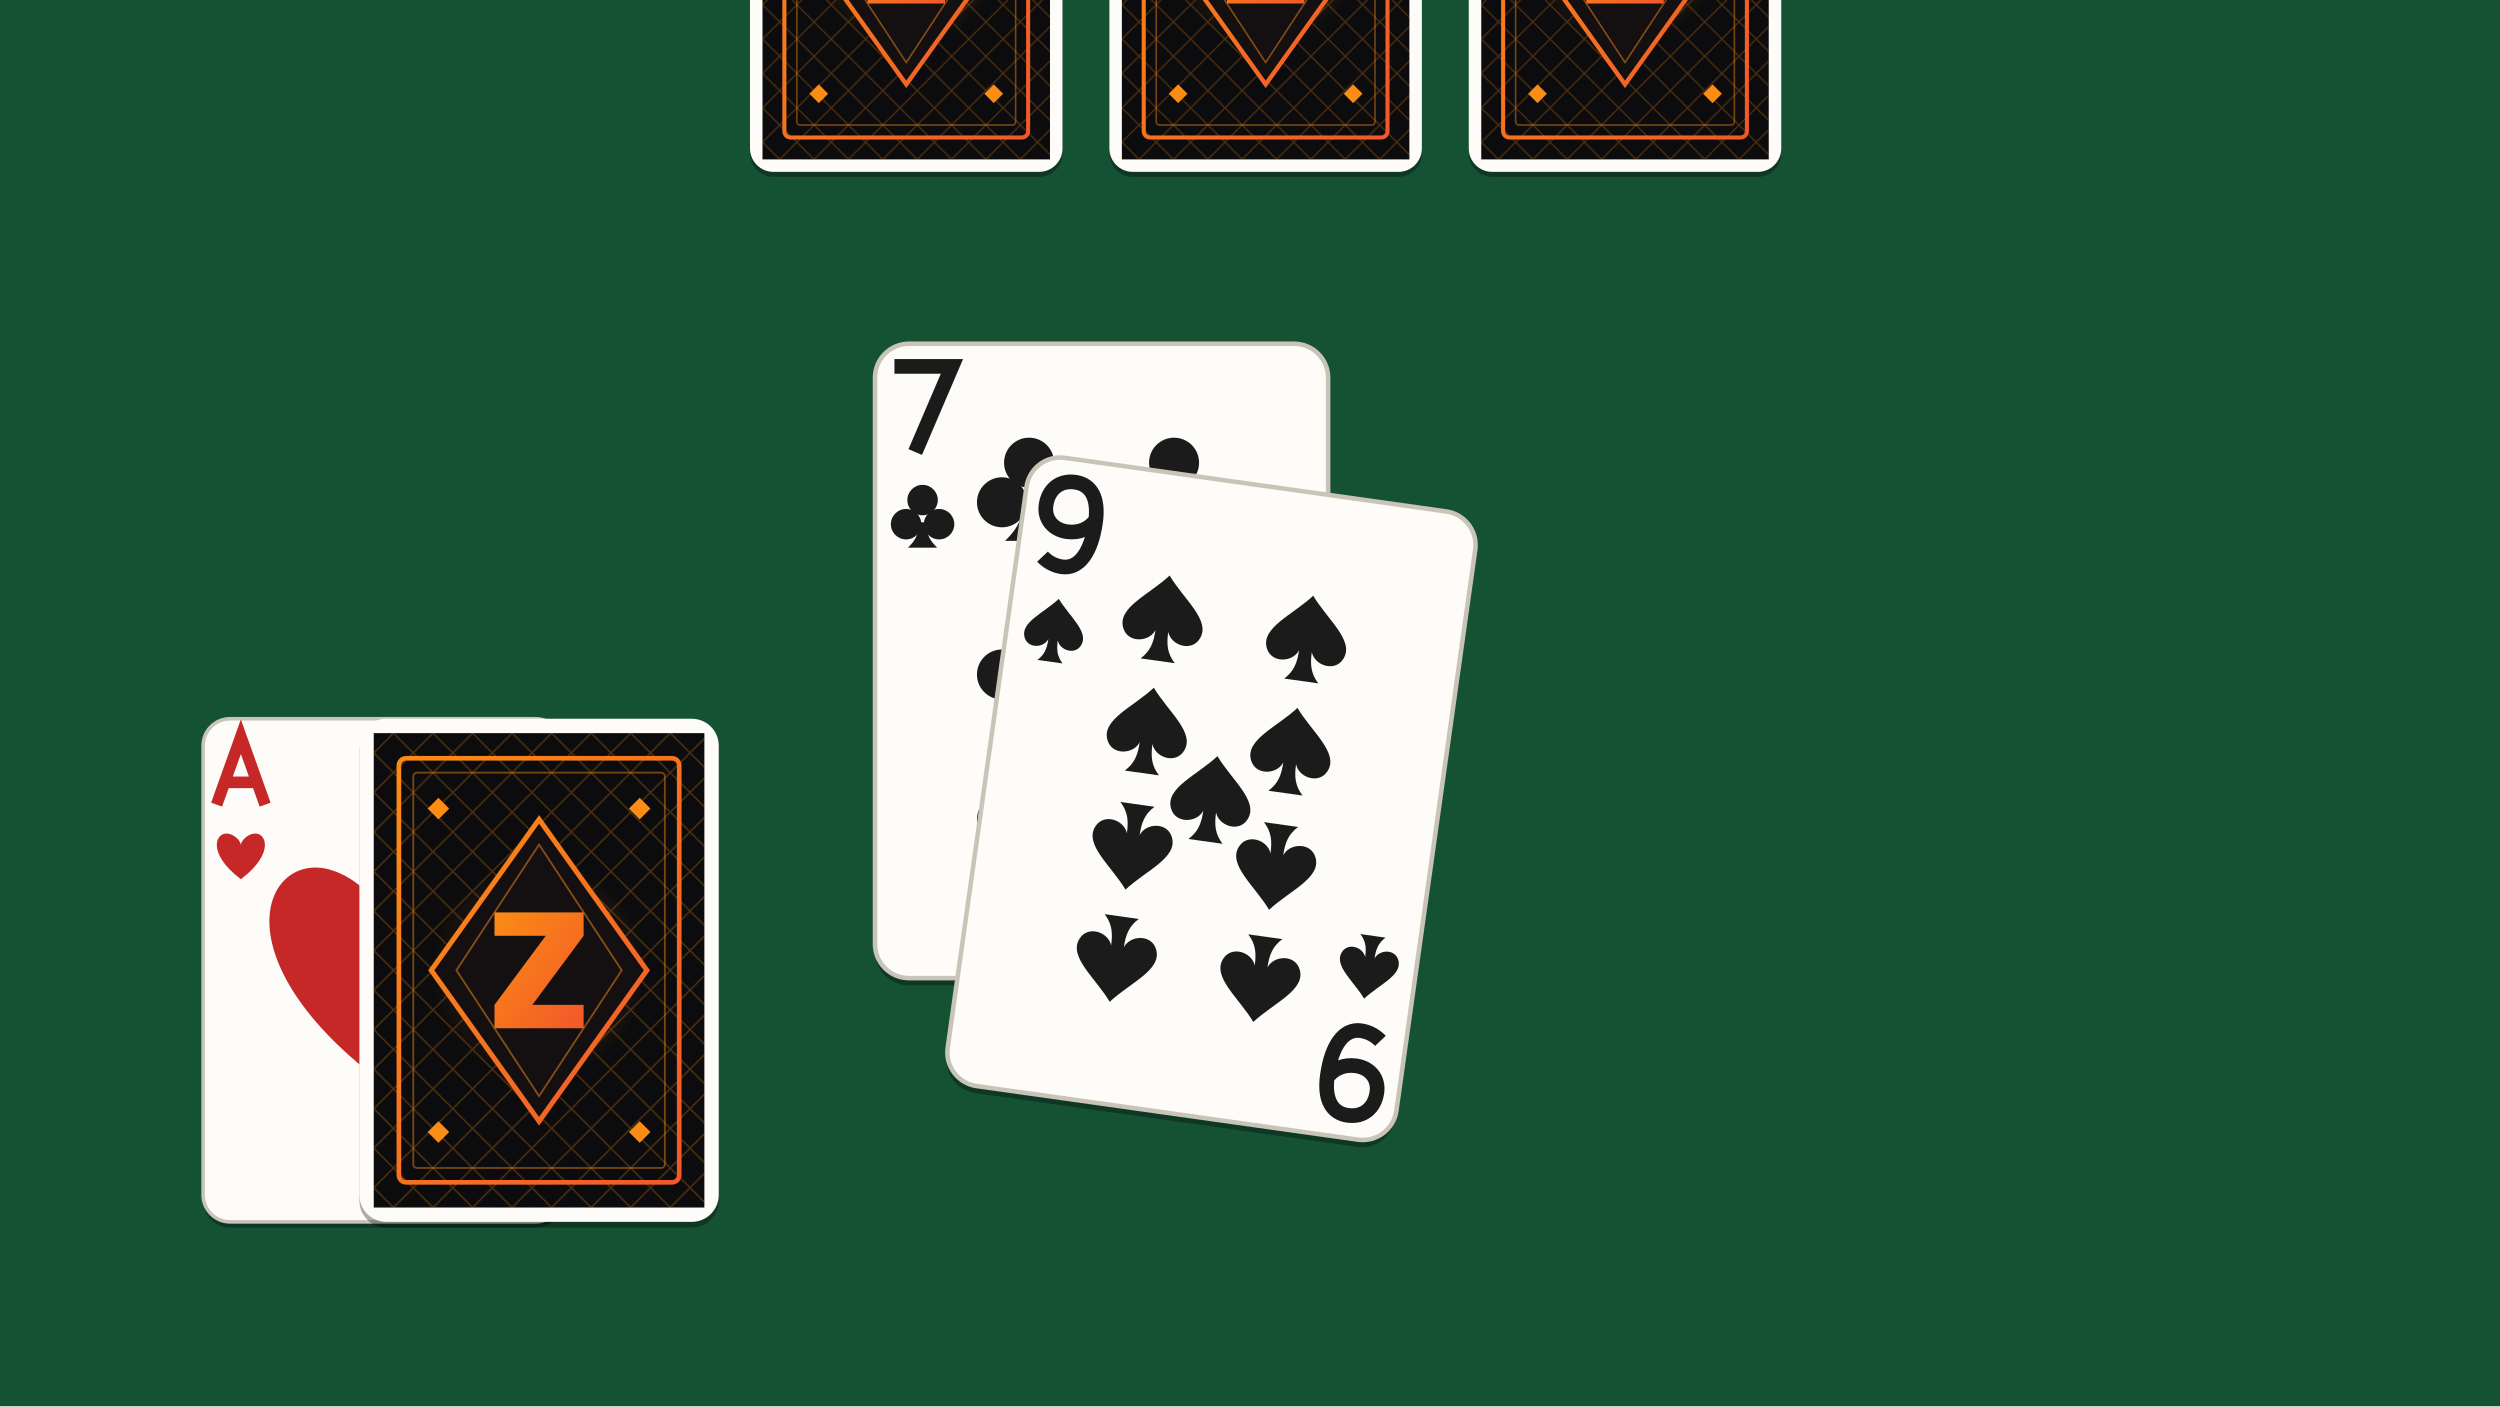
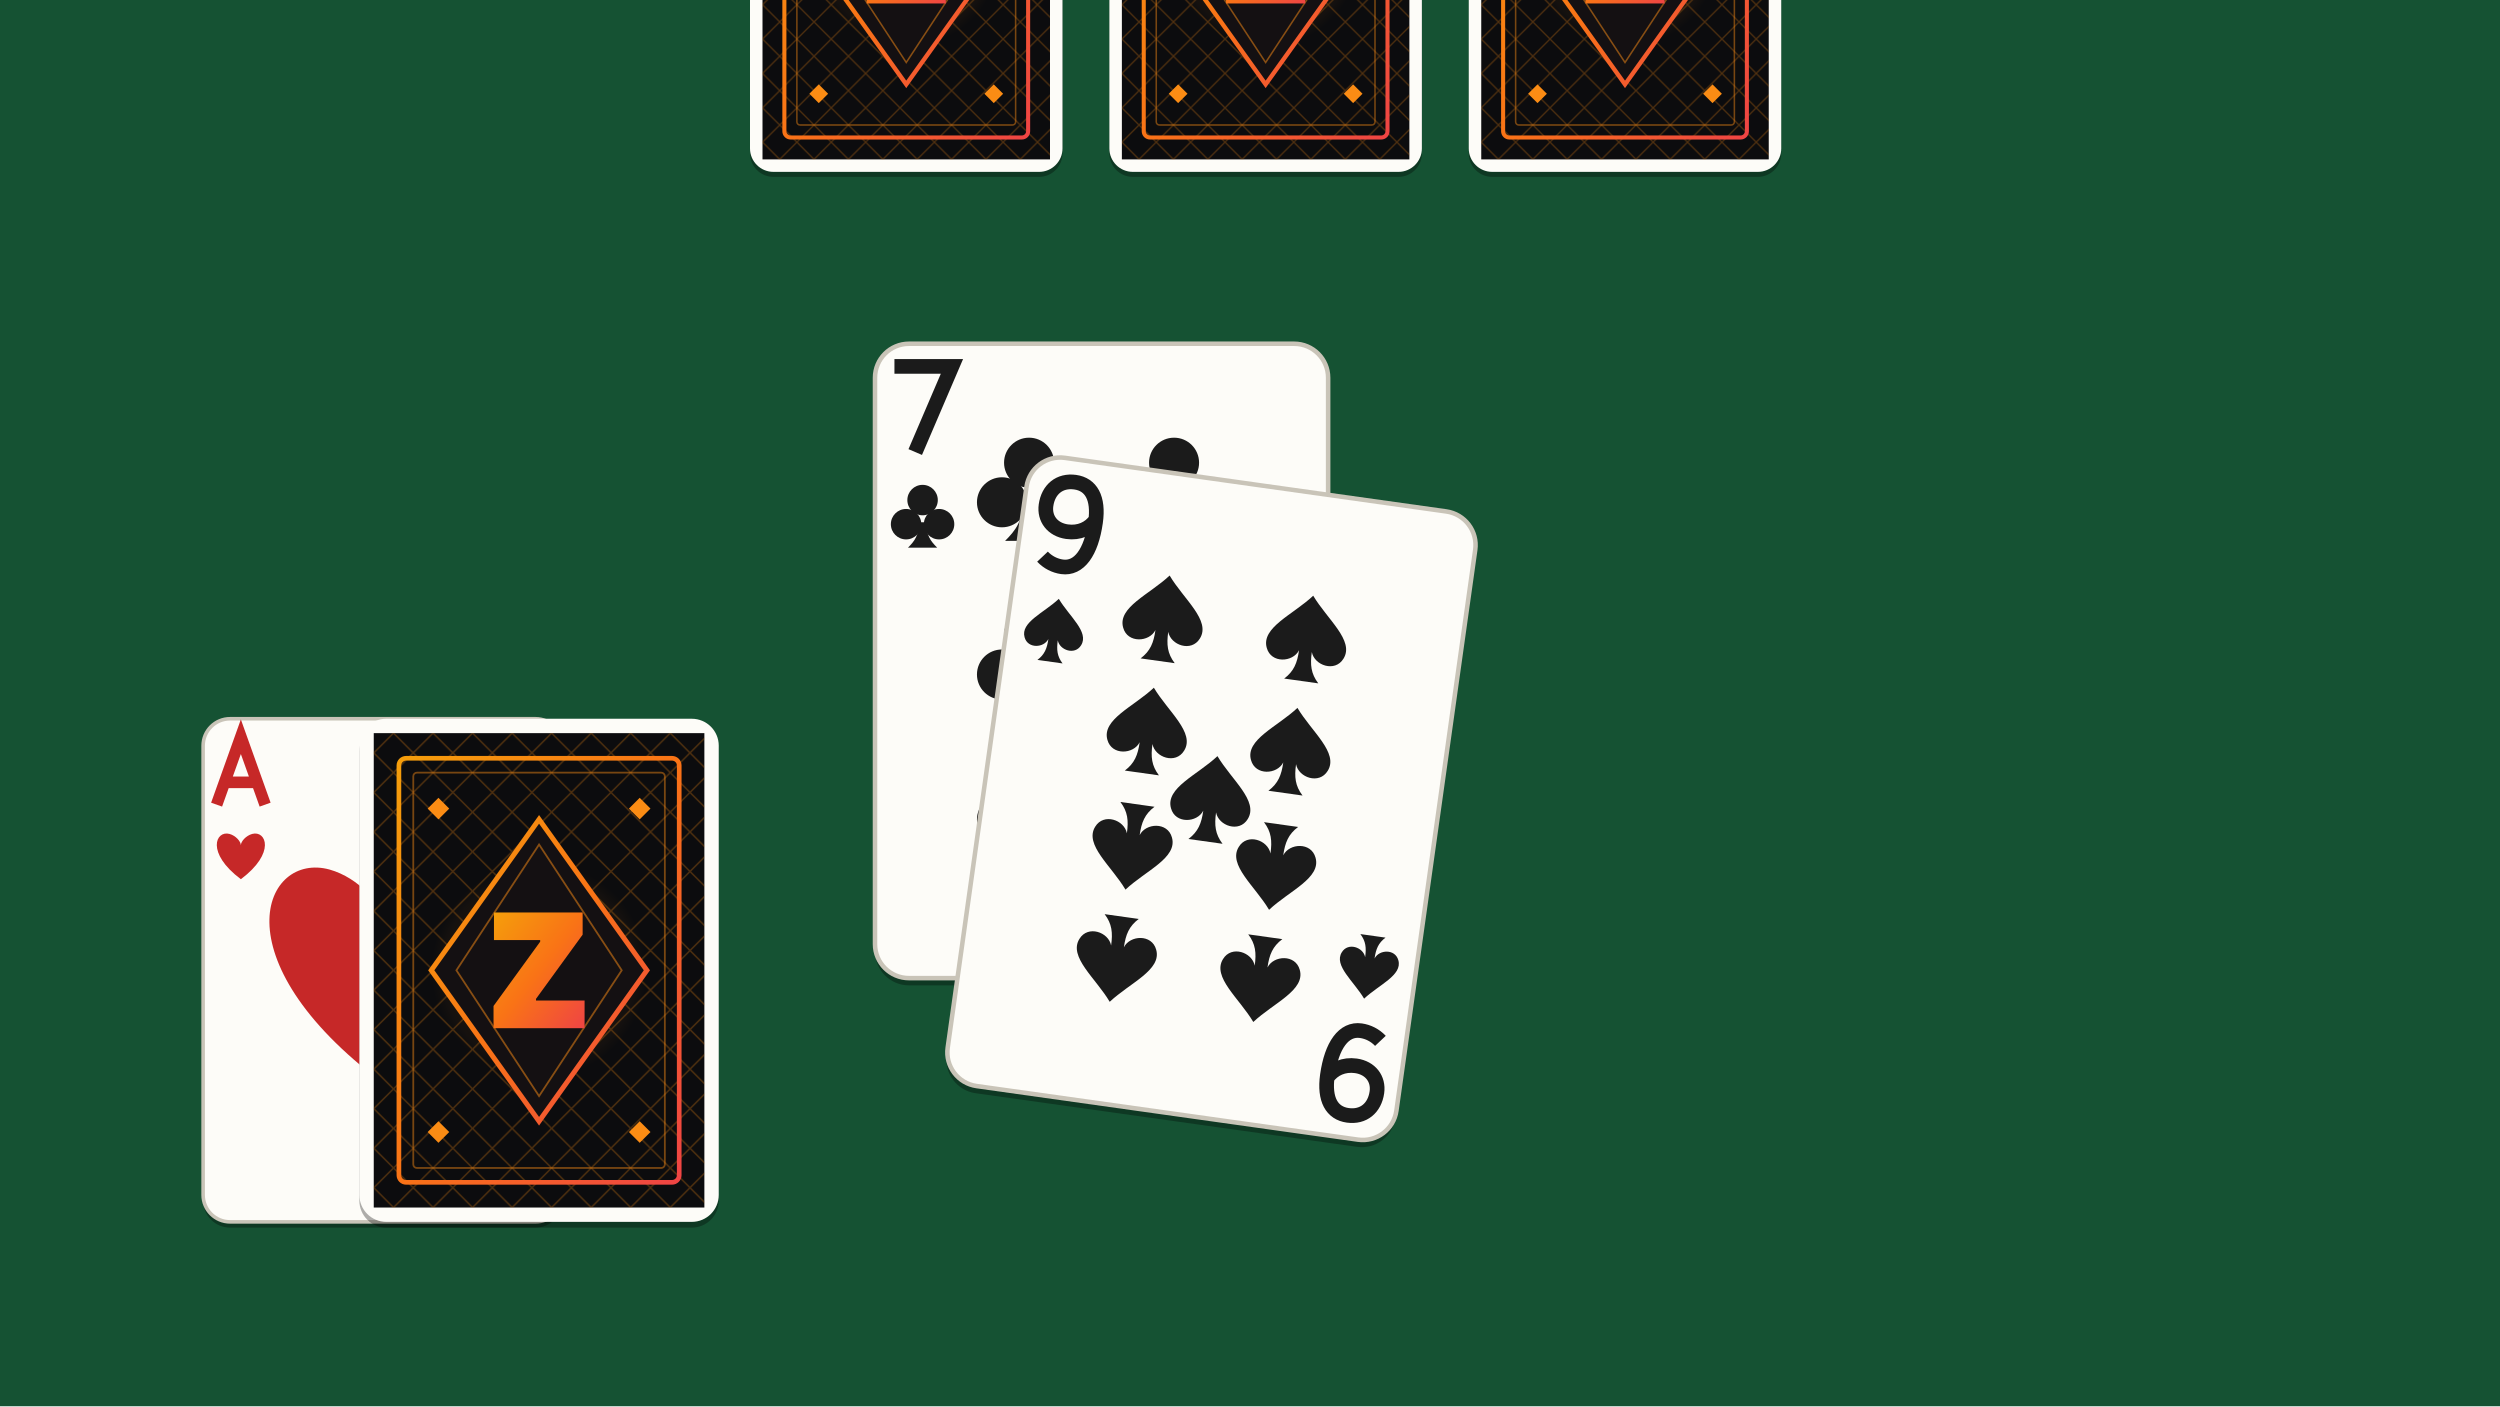
<svg xmlns="http://www.w3.org/2000/svg" width="320" height="180" viewBox="0 0 320 180">
  <defs>
    <clipPath id="zs-card">
      <rect width="100" height="140" rx="7.5" />
    </clipPath>
    <pattern id="zc-p-zimi" width="11" height="11" patternUnits="userSpaceOnUse">
      <path d="M5.5 0 11 5.5 5.5 11 0 5.5z" fill="none" stroke="#fb8c14" stroke-width=".45" opacity=".26" />
    </pattern>
    <linearGradient id="zc-g-mark" x1="0" y1="0" x2="1" y2="1">
-       <stop offset="0" stop-color="#fb8c14" />
-       <stop offset="1" stop-color="#f2582a" />
+       <stop offset="0" stop-color="#f59e0b" />
+       <stop offset=".5" stop-color="#f97316" />
+       <stop offset="1" stop-color="#ef4444" />
    </linearGradient>
    <radialGradient id="zc-g-glow">
      <stop offset="0" stop-color="#fb8c14" stop-opacity=".34" />
      <stop offset="1" stop-color="#fb8c14" stop-opacity="0" />
    </radialGradient>
    <symbol id="zc-s-0" overflow="visible">
      <circle cy="-5" r="4.8" />
      <circle cx="-5.2" cy="2.6" r="4.8" />
      <circle cx="5.2" cy="2.6" r="4.8" />
      <path d="M-1.3 2C-1 6-2.6 8-4.6 10h9.2C2.6 8 1 6 1.3 2z" />
    </symbol>
    <symbol id="zc-s-3" overflow="visible">
      <path d="M0-10C-4-5-11-1-9 3.5-7.5 7-2.5 6-1.5 3-1.5 6-2 8-4 10h8C2 8 1.5 6 1.5 3 2.5 6 7.5 7 9 3.5 11-1 4-5 0-10z" />
    </symbol>
    <symbol id="zc-s-2" overflow="visible">
      <path d="M0 9.5C-14-1-10-10-4.5-8.5-2-7.8 0-5.5 0-4 0-5.5 2-7.8 4.5-8.5 10-10 14-1 0 9.5z" />
    </symbol>
  </defs>
  <rect width="320" height="180" fill="#155233" />
  <g transform="translate(96 -34) scale(0.4)">
    <rect y="1.6" width="100" height="140" rx="7.5" fill="rgba(0,0,0,0.32)" />
    <g clip-path="url(#zs-card)">
      <svg width="100" height="140" viewBox="0 0 100 140" preserveAspectRatio="xMidYMid slice" aria-hidden="true">
        <rect width="100" height="140" fill="#fdfcf8" />
        <svg x="4" y="4" width="92" height="132" viewBox="0 0 92 132" overflow="hidden">
          <rect width="92" height="132" fill="#0c0c0e" />
          <rect width="92" height="132" fill="url(#zc-p-zimi)" />
          <rect x="7" y="7" width="78" height="118" rx="2" fill="none" stroke="url(#zc-g-mark)" stroke-width="1.3" />
          <rect x="11" y="11" width="70" height="110" rx="1" fill="none" stroke="#fb8c14" stroke-width=".5" opacity=".45" />
          <circle cx="46" cy="66" r="30" fill="url(#zc-g-glow)" />
          <path d="M46 24 76 66 46 108 16 66z" fill="#141012" stroke="url(#zc-g-mark)" stroke-width="1.4" />
          <path d="M46 31 69 66 46 101 23 66z" fill="none" stroke="#fb8c14" stroke-width=".5" opacity=".5" />
-           <path transform="translate(33.6 49.88) scale(0.62)" d="M0 0H40V10.5L17 41.5H40V52H0V41.5L23 10.5H0z" fill="url(#zc-g-mark)" />
+           <path transform="translate(46 66) scale(2.16456)" d="M-5.852 7.438L5.852 7.438L5.852 3.885L-0.392 3.885L-0.392 3.667L5.602 -4.583L5.602 -7.438L-5.798 -7.438L-5.798 -3.885L0.142 -3.885L0.142 -3.678L-5.852 4.583Z" fill="url(#zc-g-mark)" />
          <g fill="#fb8c14">
            <path d="M18 18l3 3-3 3-3-3zM74 18l3 3-3 3-3-3zM18 108l3 3-3 3-3-3zM74 108l3 3-3 3-3-3z" />
          </g>
        </svg>
      </svg>
    </g>
  </g>
  <g transform="translate(142 -34) scale(0.4)">
    <rect y="1.6" width="100" height="140" rx="7.5" fill="rgba(0,0,0,0.32)" />
    <g clip-path="url(#zs-card)">
      <svg width="100" height="140" viewBox="0 0 100 140" preserveAspectRatio="xMidYMid slice" aria-hidden="true">
        <rect width="100" height="140" fill="#fdfcf8" />
        <svg x="4" y="4" width="92" height="132" viewBox="0 0 92 132" overflow="hidden">
          <rect width="92" height="132" fill="#0c0c0e" />
          <rect width="92" height="132" fill="url(#zc-p-zimi)" />
          <rect x="7" y="7" width="78" height="118" rx="2" fill="none" stroke="url(#zc-g-mark)" stroke-width="1.3" />
          <rect x="11" y="11" width="70" height="110" rx="1" fill="none" stroke="#fb8c14" stroke-width=".5" opacity=".45" />
          <circle cx="46" cy="66" r="30" fill="url(#zc-g-glow)" />
          <path d="M46 24 76 66 46 108 16 66z" fill="#141012" stroke="url(#zc-g-mark)" stroke-width="1.4" />
          <path d="M46 31 69 66 46 101 23 66z" fill="none" stroke="#fb8c14" stroke-width=".5" opacity=".5" />
-           <path transform="translate(33.6 49.88) scale(0.62)" d="M0 0H40V10.5L17 41.5H40V52H0V41.5L23 10.5H0z" fill="url(#zc-g-mark)" />
+           <path transform="translate(46 66) scale(2.16456)" d="M-5.852 7.438L5.852 7.438L5.852 3.885L-0.392 3.885L-0.392 3.667L5.602 -4.583L5.602 -7.438L-5.798 -7.438L-5.798 -3.885L0.142 -3.885L0.142 -3.678L-5.852 4.583Z" fill="url(#zc-g-mark)" />
          <g fill="#fb8c14">
            <path d="M18 18l3 3-3 3-3-3zM74 18l3 3-3 3-3-3zM18 108l3 3-3 3-3-3zM74 108l3 3-3 3-3-3z" />
          </g>
        </svg>
      </svg>
    </g>
  </g>
  <g transform="translate(188 -34) scale(0.4)">
    <rect y="1.6" width="100" height="140" rx="7.5" fill="rgba(0,0,0,0.32)" />
    <g clip-path="url(#zs-card)">
      <svg width="100" height="140" viewBox="0 0 100 140" preserveAspectRatio="xMidYMid slice" aria-hidden="true">
        <rect width="100" height="140" fill="#fdfcf8" />
        <svg x="4" y="4" width="92" height="132" viewBox="0 0 92 132" overflow="hidden">
          <rect width="92" height="132" fill="#0c0c0e" />
          <rect width="92" height="132" fill="url(#zc-p-zimi)" />
          <rect x="7" y="7" width="78" height="118" rx="2" fill="none" stroke="url(#zc-g-mark)" stroke-width="1.3" />
          <rect x="11" y="11" width="70" height="110" rx="1" fill="none" stroke="#fb8c14" stroke-width=".5" opacity=".45" />
          <circle cx="46" cy="66" r="30" fill="url(#zc-g-glow)" />
          <path d="M46 24 76 66 46 108 16 66z" fill="#141012" stroke="url(#zc-g-mark)" stroke-width="1.4" />
          <path d="M46 31 69 66 46 101 23 66z" fill="none" stroke="#fb8c14" stroke-width=".5" opacity=".5" />
-           <path transform="translate(33.6 49.88) scale(0.62)" d="M0 0H40V10.5L17 41.5H40V52H0V41.5L23 10.5H0z" fill="url(#zc-g-mark)" />
+           <path transform="translate(46 66) scale(2.16456)" d="M-5.852 7.438L5.852 7.438L5.852 3.885L-0.392 3.885L-0.392 3.667L5.602 -4.583L5.602 -7.438L-5.798 -7.438L-5.798 -3.885L0.142 -3.885L0.142 -3.678L-5.852 4.583Z" fill="url(#zc-g-mark)" />
          <g fill="#fb8c14">
            <path d="M18 18l3 3-3 3-3-3zM74 18l3 3-3 3-3-3zM18 108l3 3-3 3-3-3zM74 108l3 3-3 3-3-3z" />
          </g>
        </svg>
      </svg>
    </g>
  </g>
  <g transform="translate(112 44) scale(0.58)" style="color:#1b1b1b">
    <rect y="1.6" width="100" height="140" rx="7.5" fill="rgba(0,0,0,0.32)" />
    <rect width="100" height="140" rx="7.5" fill="#fdfcf8" stroke="#c9c4b8" />
    <svg width="100" height="140" viewBox="0 0 100 140" fill="currentColor" aria-hidden="true">
      <g class="zc-idx-std">
        <path transform="translate(3.75 5) scale(1.35)" d="M.4 0H9.8L3.8 14" fill="none" stroke="currentColor" stroke-width="2.4" stroke-linejoin="miter" stroke-miterlimit="6" />
        <g transform="translate(10.5 38) scale(0.7)">
          <use href="#zc-s-0" />
        </g>
      </g>
      <g class="zc-idx-std" transform="rotate(180 50 70)">
        <path transform="translate(3.75 5) scale(1.35)" d="M.4 0H9.8L3.8 14" fill="none" stroke="currentColor" stroke-width="2.4" stroke-linejoin="miter" stroke-miterlimit="6" />
        <g transform="translate(10.5 38) scale(0.7)">
          <use href="#zc-s-0" />
        </g>
      </g>
      <g class="zc-idx-row" display="none">
        <path transform="translate(4 5) scale(2.1)" d="M.4 0H9.8L3.8 14" fill="none" stroke="currentColor" stroke-width="2.4" stroke-linejoin="miter" stroke-miterlimit="6" />
        <g transform="translate(60 21) scale(1.25)">
          <use href="#zc-s-0" />
        </g>
      </g>
      <g class="zc-big">
        <g transform="translate(34 32) scale(1.15)">
          <use href="#zc-s-0" />
        </g>
        <g transform="translate(66 32) scale(1.15)">
          <use href="#zc-s-0" />
        </g>
        <g transform="translate(34 70) scale(1.15)">
          <use href="#zc-s-0" />
        </g>
        <g transform="translate(66 70) scale(1.15)">
          <use href="#zc-s-0" />
        </g>
        <g transform="translate(34 108) rotate(180) scale(1.15)">
          <use href="#zc-s-0" />
        </g>
        <g transform="translate(66 108) rotate(180) scale(1.15)">
          <use href="#zc-s-0" />
        </g>
        <g transform="translate(50 51) scale(1.15)">
          <use href="#zc-s-0" />
        </g>
      </g>
      <g class="zc-small" display="none">
        <g transform="translate(50 92) scale(3.1)">
          <use href="#zc-s-0" />
        </g>
      </g>
    </svg>
  </g>
  <g transform="translate(132 58) rotate(8) scale(0.58)" style="color:#1b1b1b">
    <rect y="1.6" width="100" height="140" rx="7.5" fill="rgba(0,0,0,0.32)" />
    <rect width="100" height="140" rx="7.5" fill="#fdfcf8" stroke="#c9c4b8" />
    <svg width="100" height="140" viewBox="0 0 100 140" fill="currentColor" aria-hidden="true">
      <g class="zc-idx-std">
        <path transform="translate(3.75 5) rotate(180 6.75 9.45) scale(1.35)" d="M8.6 1.2C7.6.4 6.4 0 5.2 0 2.4 0 .8 3 .8 8 .8 12 2.4 14 5 14 7.6 14 9.2 12.2 9.2 9.6 9.2 7.4 7.6 5.8 5.2 5.8 3.2 5.8 1.6 6.8.8 8.4" fill="none" stroke="currentColor" stroke-width="2.4" stroke-linejoin="miter" stroke-miterlimit="6" />
        <g transform="translate(10.5 38) scale(0.7)">
          <use href="#zc-s-3" />
        </g>
      </g>
      <g class="zc-idx-std" transform="rotate(180 50 70)">
        <path transform="translate(3.75 5) rotate(180 6.75 9.45) scale(1.35)" d="M8.6 1.2C7.6.4 6.4 0 5.2 0 2.4 0 .8 3 .8 8 .8 12 2.4 14 5 14 7.6 14 9.2 12.2 9.2 9.6 9.2 7.4 7.6 5.8 5.2 5.8 3.2 5.8 1.6 6.8.8 8.4" fill="none" stroke="currentColor" stroke-width="2.4" stroke-linejoin="miter" stroke-miterlimit="6" />
        <g transform="translate(10.5 38) scale(0.7)">
          <use href="#zc-s-3" />
        </g>
      </g>
      <g class="zc-idx-row" display="none">
        <path transform="translate(4 5) rotate(180 10.5 14.7) scale(2.1)" d="M8.6 1.2C7.6.4 6.4 0 5.2 0 2.4 0 .8 3 .8 8 .8 12 2.4 14 5 14 7.6 14 9.2 12.2 9.2 9.6 9.2 7.4 7.6 5.8 5.2 5.8 3.2 5.8 1.6 6.8.8 8.4" fill="none" stroke="currentColor" stroke-width="2.4" stroke-linejoin="miter" stroke-miterlimit="6" />
        <g transform="translate(60 21) scale(1.25)">
          <use href="#zc-s-3" />
        </g>
      </g>
      <g class="zc-big">
        <g transform="translate(34 32) scale(0.95)">
          <use href="#zc-s-3" />
        </g>
        <g transform="translate(66 32) scale(0.95)">
          <use href="#zc-s-3" />
        </g>
        <g transform="translate(34 57) scale(0.95)">
          <use href="#zc-s-3" />
        </g>
        <g transform="translate(66 57) scale(0.95)">
          <use href="#zc-s-3" />
        </g>
        <g transform="translate(34 83) rotate(180) scale(0.95)">
          <use href="#zc-s-3" />
        </g>
        <g transform="translate(66 83) rotate(180) scale(0.95)">
          <use href="#zc-s-3" />
        </g>
        <g transform="translate(34 108) rotate(180) scale(0.95)">
          <use href="#zc-s-3" />
        </g>
        <g transform="translate(66 108) rotate(180) scale(0.95)">
          <use href="#zc-s-3" />
        </g>
        <g transform="translate(50 70) scale(0.95)">
          <use href="#zc-s-3" />
        </g>
      </g>
      <g class="zc-small" display="none">
        <g transform="translate(50 92) scale(3.1)">
          <use href="#zc-s-3" />
        </g>
      </g>
    </svg>
  </g>
  <g transform="translate(26 92) scale(0.46)" style="color:#c62828">
    <rect y="1.6" width="100" height="140" rx="7.5" fill="rgba(0,0,0,0.32)" />
    <rect width="100" height="140" rx="7.5" fill="#fdfcf8" stroke="#c9c4b8" />
    <svg width="100" height="140" viewBox="0 0 100 140" fill="currentColor" aria-hidden="true">
      <g class="zc-idx-std">
        <path transform="translate(3.75 5) scale(1.35)" d="M0 14 5 0 10 14M2.2 9.4H7.8" fill="none" stroke="currentColor" stroke-width="2.4" stroke-linejoin="miter" stroke-miterlimit="6" />
        <g transform="translate(10.5 38) scale(0.7)">
          <use href="#zc-s-2" />
        </g>
      </g>
      <g class="zc-idx-std" transform="rotate(180 50 70)">
        <path transform="translate(3.75 5) scale(1.35)" d="M0 14 5 0 10 14M2.2 9.4H7.8" fill="none" stroke="currentColor" stroke-width="2.4" stroke-linejoin="miter" stroke-miterlimit="6" />
        <g transform="translate(10.5 38) scale(0.7)">
          <use href="#zc-s-2" />
        </g>
      </g>
      <g class="zc-idx-row" display="none">
        <path transform="translate(4 5) scale(2.1)" d="M0 14 5 0 10 14M2.2 9.4H7.8" fill="none" stroke="currentColor" stroke-width="2.4" stroke-linejoin="miter" stroke-miterlimit="6" />
        <g transform="translate(60 21) scale(1.25)">
          <use href="#zc-s-2" />
        </g>
      </g>
      <g class="zc-big">
        <g transform="translate(50 70) scale(3.3)">
          <use href="#zc-s-2" />
        </g>
      </g>
      <g class="zc-small" display="none">
        <g transform="translate(50 92) scale(3.1)">
          <use href="#zc-s-2" />
        </g>
      </g>
    </svg>
  </g>
  <g transform="translate(46 92) scale(0.46)">
    <rect y="1.6" width="100" height="140" rx="7.5" fill="rgba(0,0,0,0.32)" />
    <g clip-path="url(#zs-card)">
      <svg width="100" height="140" viewBox="0 0 100 140" preserveAspectRatio="xMidYMid slice" aria-hidden="true">
        <rect width="100" height="140" fill="#fdfcf8" />
        <svg x="4" y="4" width="92" height="132" viewBox="0 0 92 132" overflow="hidden">
          <rect width="92" height="132" fill="#0c0c0e" />
          <rect width="92" height="132" fill="url(#zc-p-zimi)" />
          <rect x="7" y="7" width="78" height="118" rx="2" fill="none" stroke="url(#zc-g-mark)" stroke-width="1.3" />
          <rect x="11" y="11" width="70" height="110" rx="1" fill="none" stroke="#fb8c14" stroke-width=".5" opacity=".45" />
          <circle cx="46" cy="66" r="30" fill="url(#zc-g-glow)" />
          <path d="M46 24 76 66 46 108 16 66z" fill="#141012" stroke="url(#zc-g-mark)" stroke-width="1.4" />
          <path d="M46 31 69 66 46 101 23 66z" fill="none" stroke="#fb8c14" stroke-width=".5" opacity=".5" />
-           <path transform="translate(33.6 49.88) scale(0.62)" d="M0 0H40V10.5L17 41.5H40V52H0V41.5L23 10.5H0z" fill="url(#zc-g-mark)" />
+           <path transform="translate(46 66) scale(2.16456)" d="M-5.852 7.438L5.852 7.438L5.852 3.885L-0.392 3.885L-0.392 3.667L5.602 -4.583L5.602 -7.438L-5.798 -7.438L-5.798 -3.885L0.142 -3.885L0.142 -3.678L-5.852 4.583Z" fill="url(#zc-g-mark)" />
          <g fill="#fb8c14">
            <path d="M18 18l3 3-3 3-3-3zM74 18l3 3-3 3-3-3zM18 108l3 3-3 3-3-3zM74 108l3 3-3 3-3-3z" />
          </g>
        </svg>
      </svg>
    </g>
  </g>
</svg>
